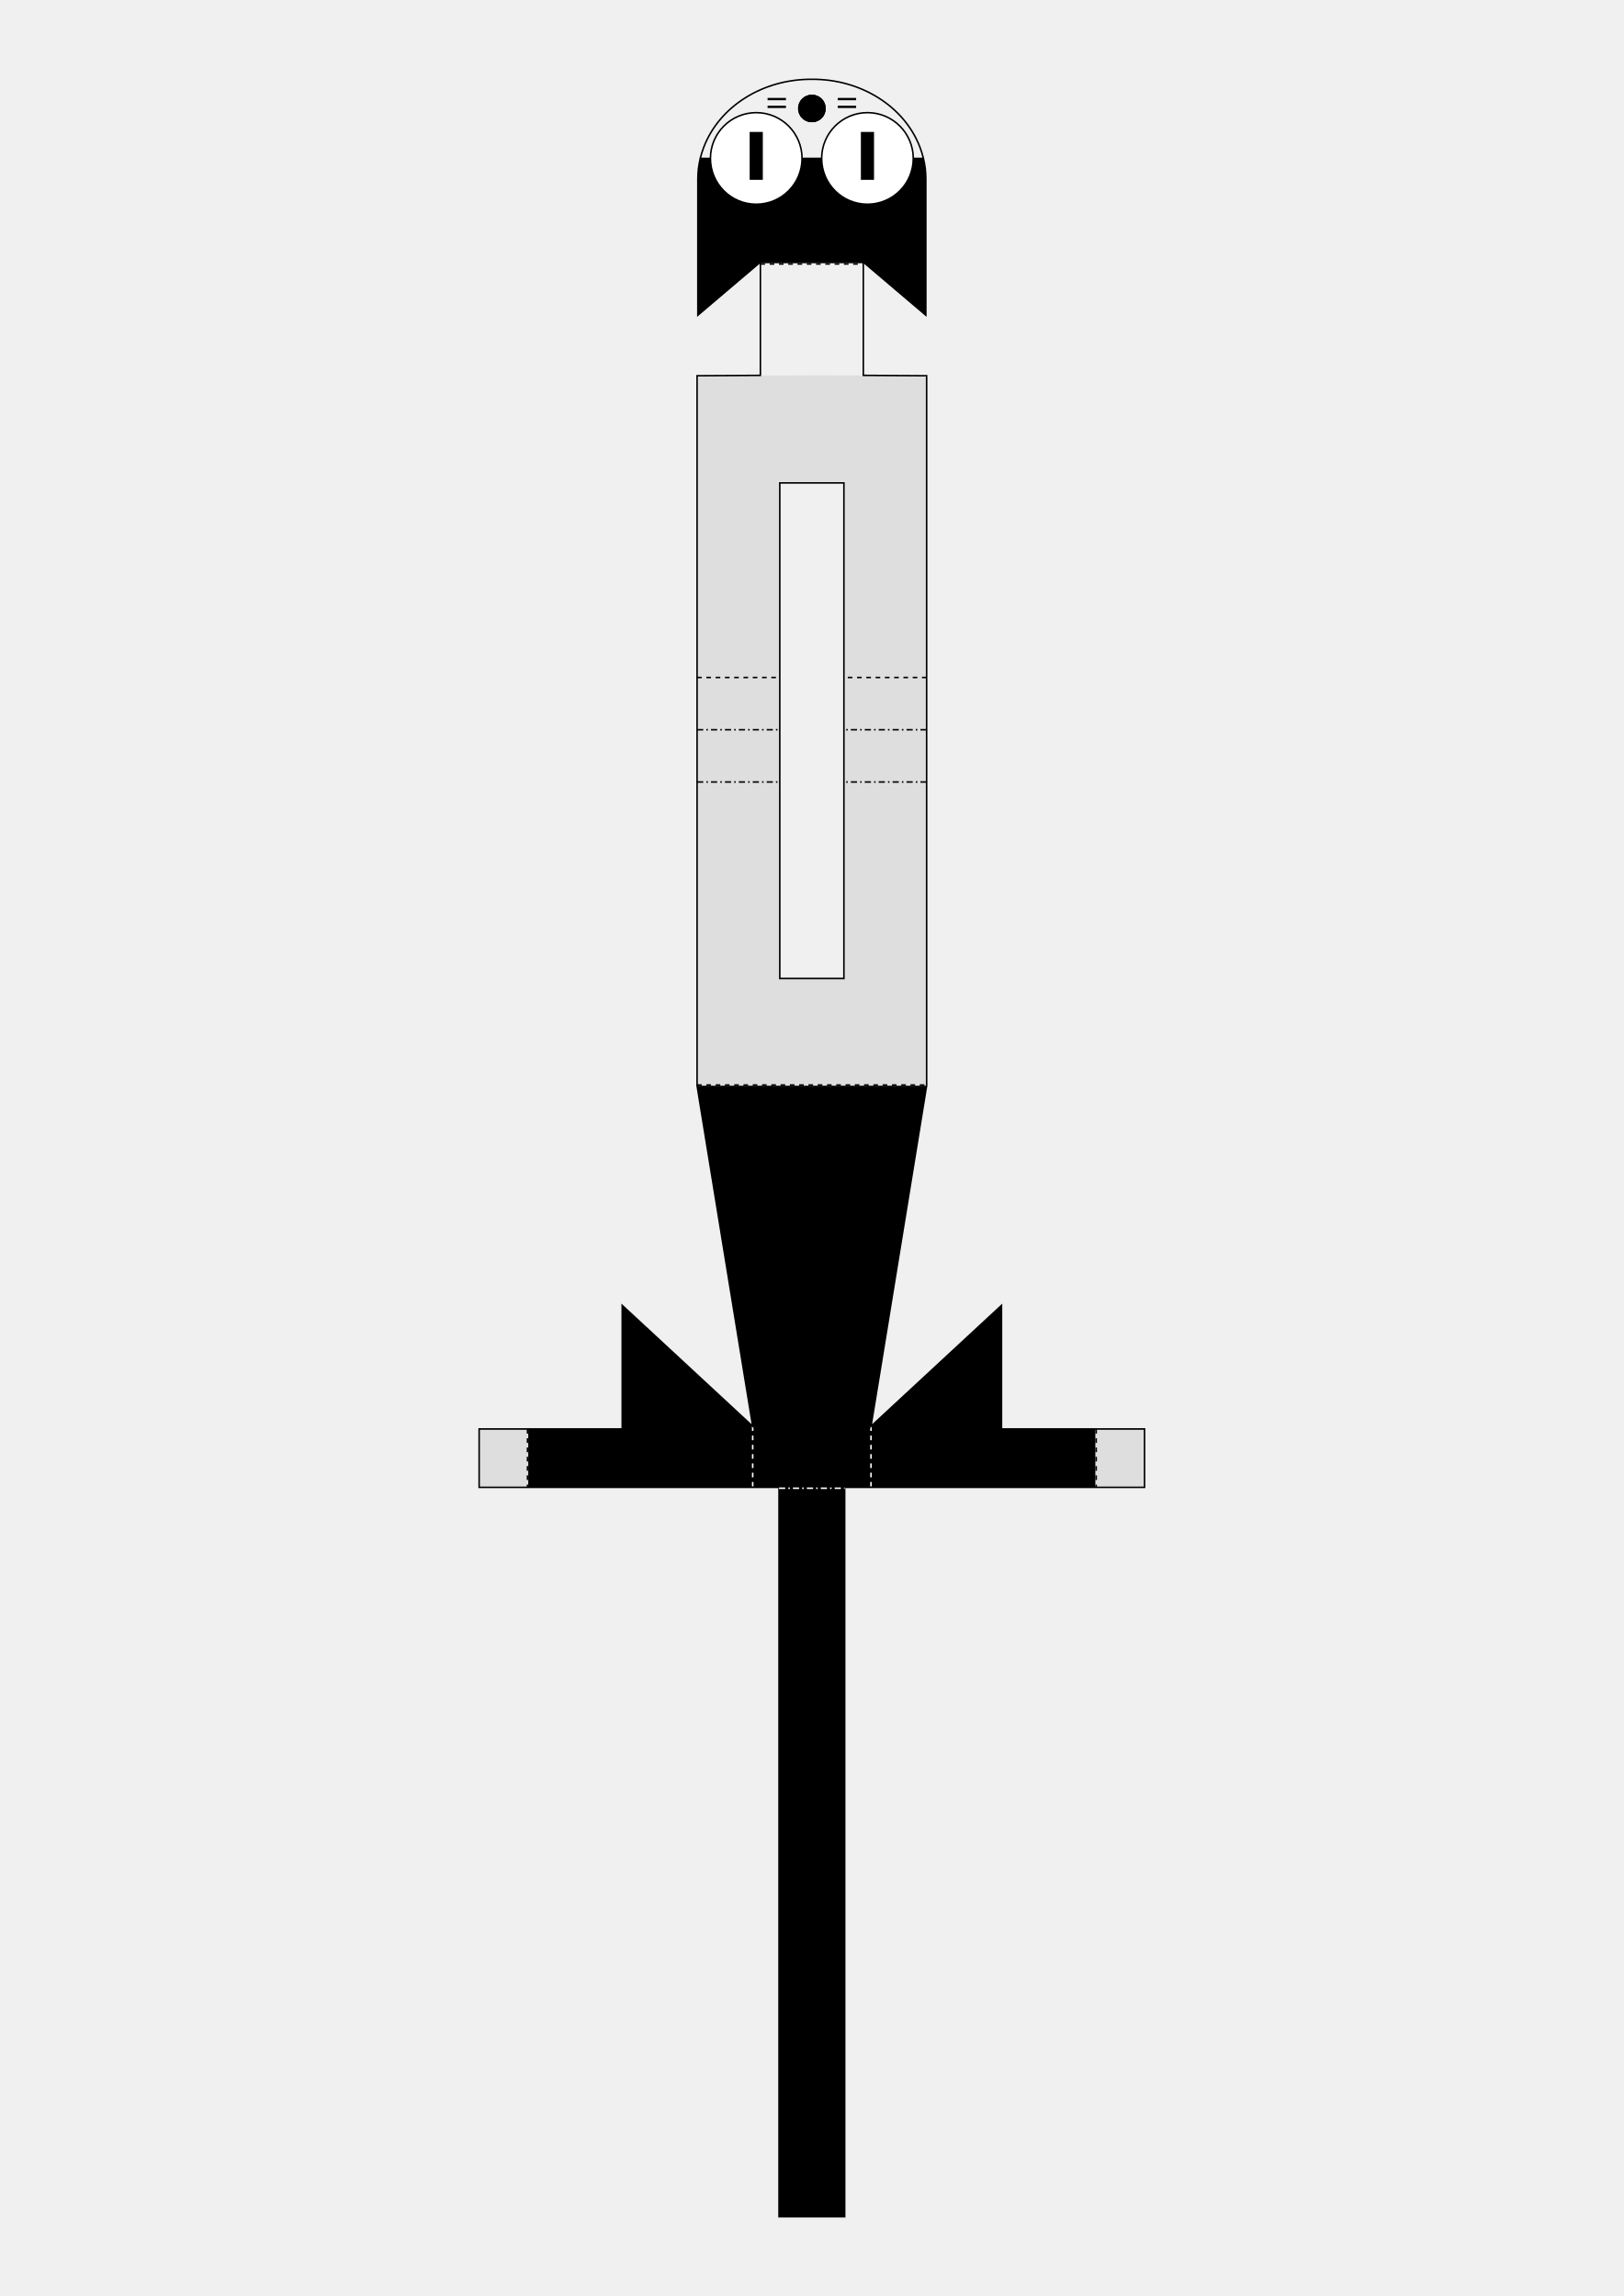
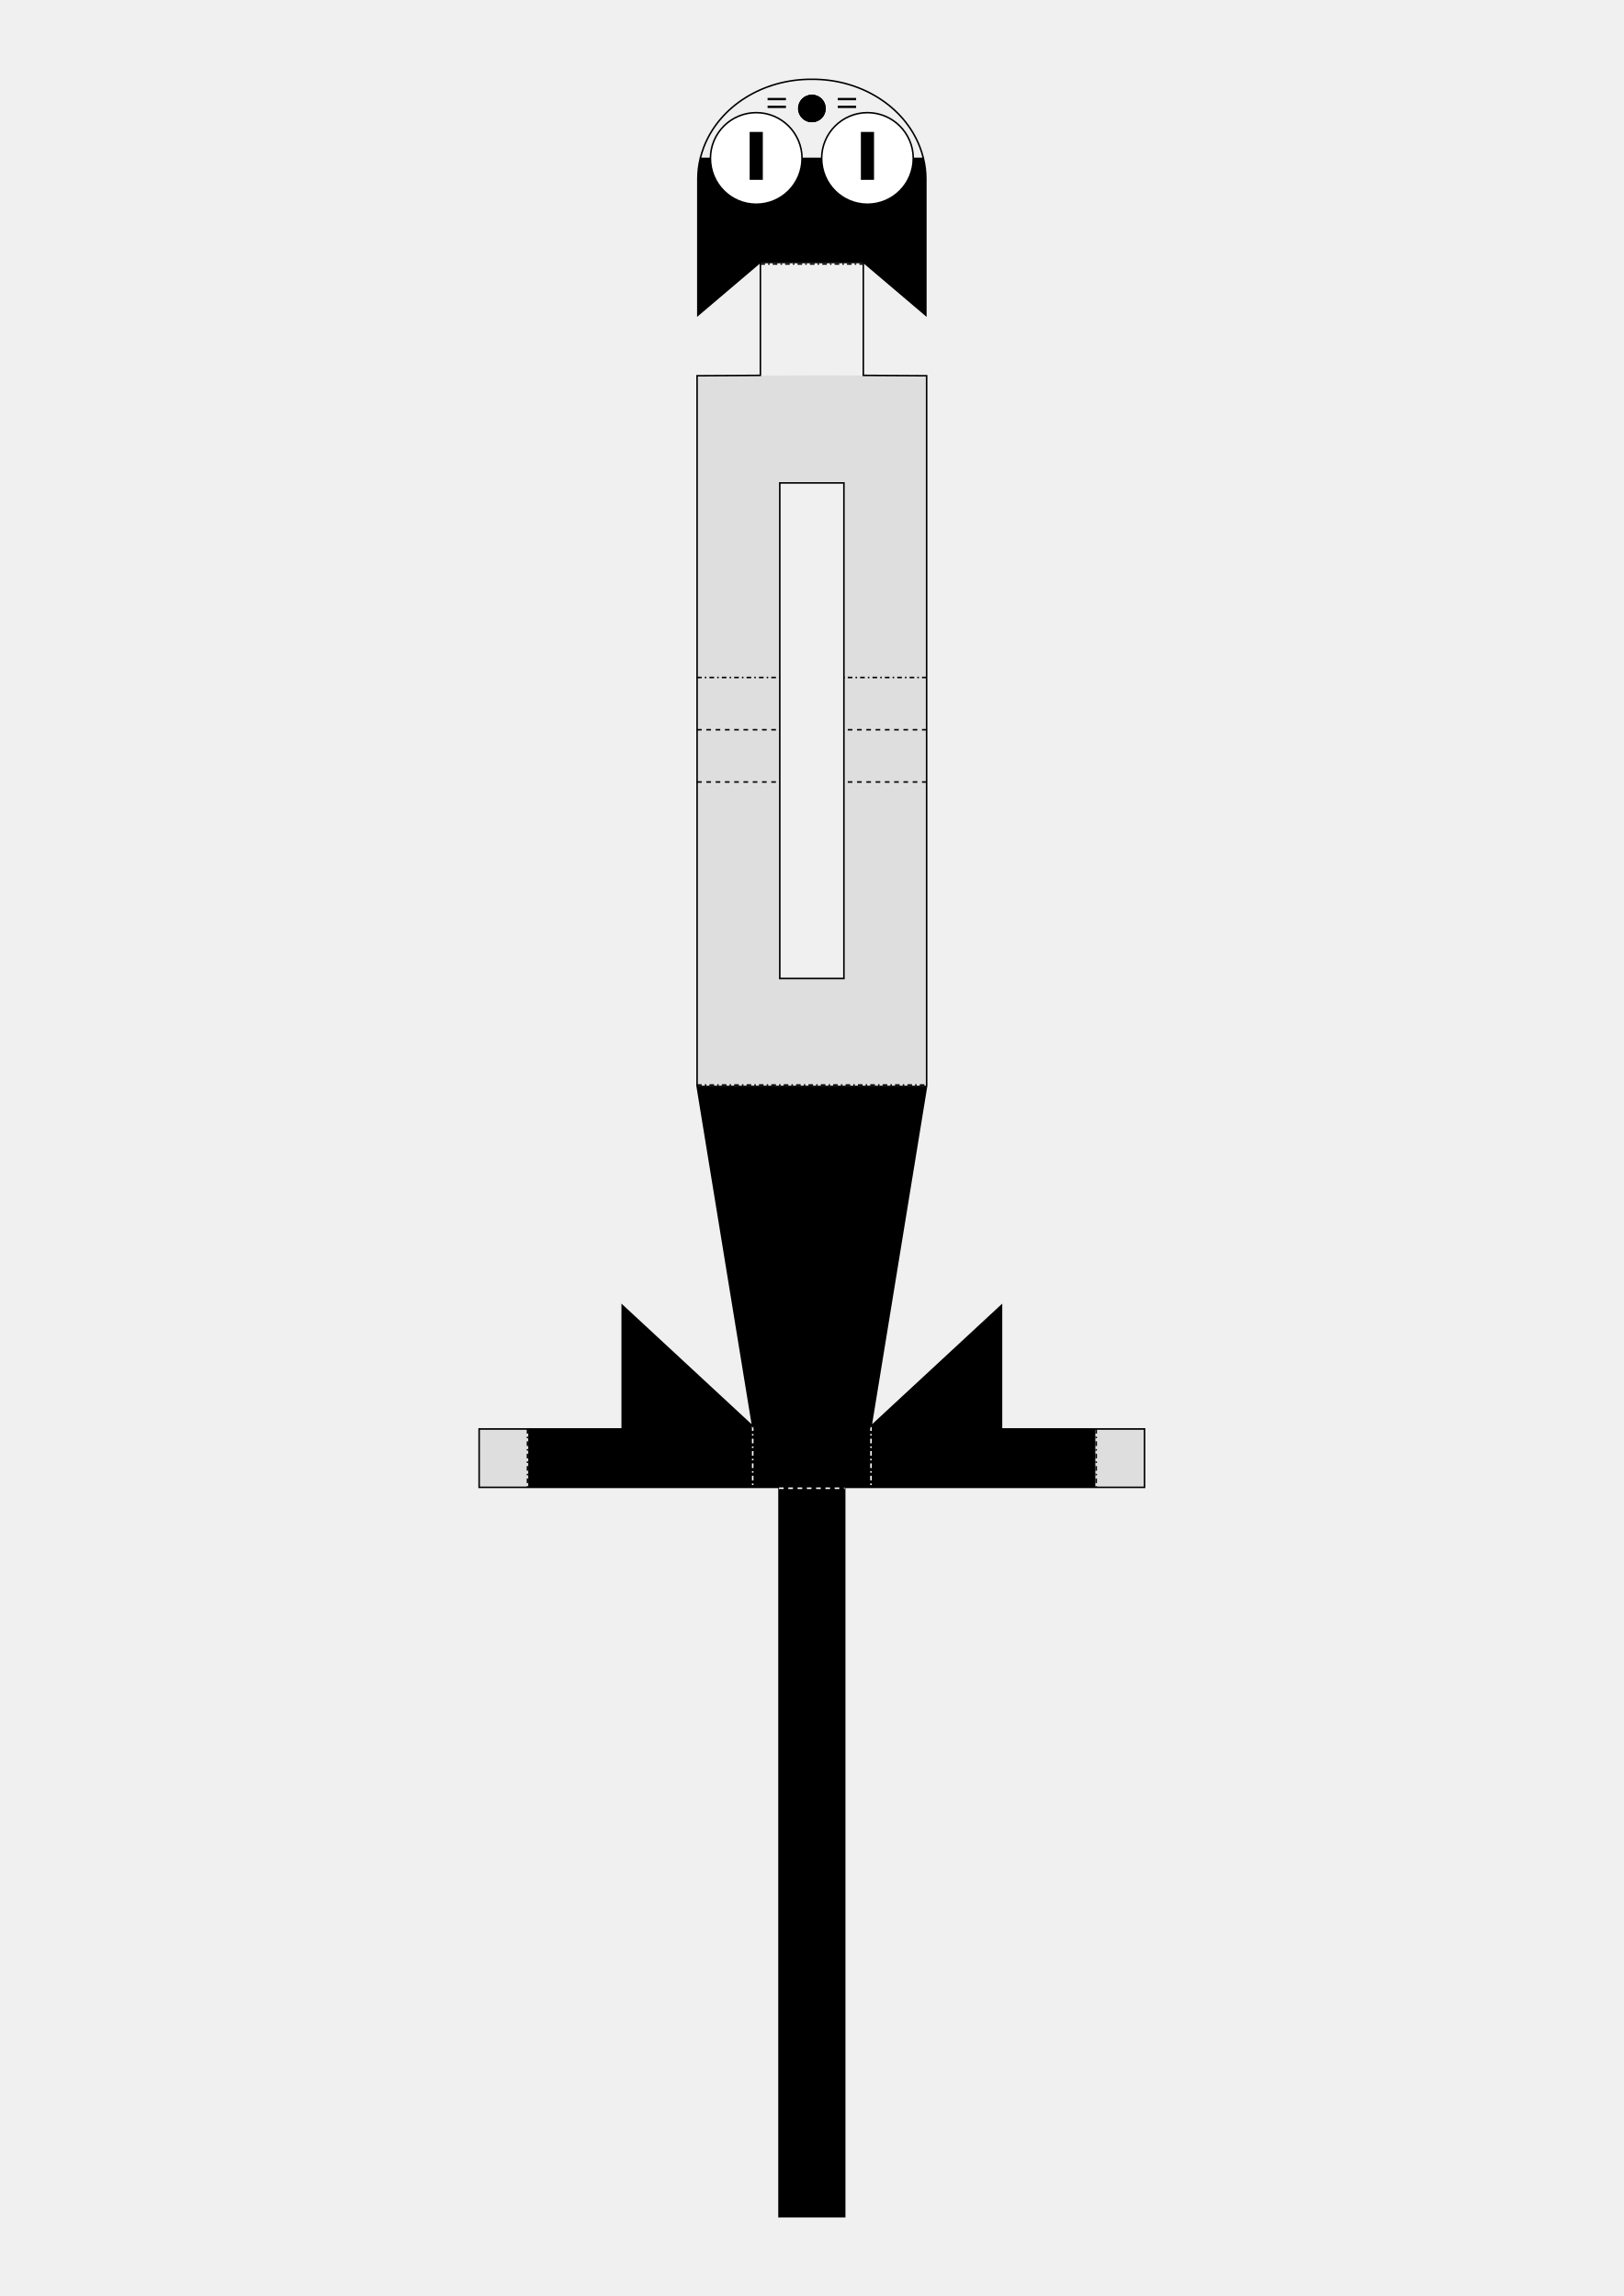
<svg xmlns="http://www.w3.org/2000/svg" width="210mm" height="297mm" viewBox="0 0 210 297" version="1.1" id="svg5" xml:space="preserve">
  <defs id="defs2" />
  <g id="layer1">
    <g id="g3639" transform="translate(12.72394,2.763191)">
      <g id="g8750">
-         <path id="path1163" style="fill:#000000;fill-opacity:1;stroke:#000000;stroke-width:0.2;stroke-dasharray:none" d="m 77.85,17.712 c -0.216,0.882 -0.322,1.782 -0.317,2.684 l -0.001,-10e-4 v 17.618 l 8.035,-6.826 c 4.472,0 8.945,0 13.417,0 l 8.035,6.826 V 20.395 l -0.001,0.001 c 0.006,-0.902 -0.101,-1.802 -0.317,-2.684 l -0.104,0.019 c -9.548,0 -19.096,0 -28.644,0 z" />
-         <rect style="fill:#cccccc;fill-opacity:0.5;stroke:none;stroke-width:0.2;stroke-linecap:butt;stroke-linejoin:miter;stroke-dasharray:0.6, 0.6;stroke-dashoffset:0;stroke-opacity:1" id="rect1097" width="6.35" height="7.55" x="49.246" y="182.082" />
-         <path id="path253" style="fill:#000000;fill-opacity:1;stroke:none;stroke-width:0.2;stroke-linecap:butt;stroke-linejoin:miter;stroke-dasharray:none;stroke-opacity:1" d="m 77.432,137.672 7.193,44.064 -16.875,-15.642 v 15.988 H 55.596 v 7.549 h 32.435 v 94.347 h 8.49 v -94.347 h 32.435 v -7.549 h -12.154 v -15.988 l -16.876,15.642 7.194,-44.064 c -9.896,0 -19.792,0 -29.688,0 z" />
-         <path id="path1040" style="fill:#cccccc;fill-opacity:0.5;stroke:none;stroke-width:0.2;stroke-linecap:butt;stroke-linejoin:miter;stroke-dasharray:none;stroke-opacity:1" d="m 77.432,45.841 v 91.831 c 9.896,0 19.792,0 29.688,0 V 45.841 c -9.896,-0.084 -19.792,-0.033 -29.688,0 z m 10.697,13.866 c 2.764,0 5.529,0 8.293,0 v 64.099 c -2.764,0 -5.529,0 -8.293,0 z" />
-         <circle style="fill:#000000;fill-opacity:1;stroke:#000000;stroke-width:0.2;stroke-dasharray:none" id="path425" cx="92.298" cy="11.27" r="1.676" />
-         <path id="path2138" style="fill:none;fill-opacity:0.504;stroke:#000000;stroke-width:0.2;stroke-dasharray:none" d="m 77.851,17.713 c 0.117,-0.484 0.266,-0.966 0.449,-1.443 2.02,-5.283 7.658,-8.823 13.976,-8.774 6.318,-0.049 11.956,3.491 13.976,8.774 0.183,0.477 0.332,0.959 0.449,1.443" />
-         <path style="fill:#dadada;fill-opacity:0.504;stroke:#000000;stroke-width:0.3;stroke-dasharray:none" d="m 86.551,10.053 h 2.374" id="path431" />
-         <path style="fill:#dadada;fill-opacity:0.504;stroke:#000000;stroke-width:0.3;stroke-dasharray:none" d="m 86.551,11.059 h 2.374" id="path435" />
-         <circle style="fill:#ffffff;fill-opacity:1;stroke:#000000;stroke-width:0.2;stroke-dasharray:none" id="path423" cx="85.084" cy="17.731" r="5.923" />
-         <path style="fill:#000000;fill-opacity:1;stroke:#000000;stroke-width:1.7;stroke-dasharray:none" d="M 85.084,14.303 V 20.5" id="path1055" />
-         <path style="fill:none;stroke:#000000;stroke-width:0.2;stroke-linecap:butt;stroke-linejoin:miter;stroke-dasharray:0.6, 0.6;stroke-dashoffset:0;stroke-opacity:1" d="m 55.5,182.082 v 7.55" id="path187" />
-         <path style="fill:none;stroke:#000000;stroke-width:0.2;stroke-linecap:butt;stroke-linejoin:miter;stroke-dasharray:none;stroke-opacity:1" d="M 88.129,123.806 V 59.707 h 8.293 v 64.099 c -2.764,0 -5.529,0 -8.293,0 z" id="path191" />
-         <path style="fill:none;stroke:#000000;stroke-width:0.2;stroke-linecap:butt;stroke-linejoin:miter;stroke-dasharray:0.8,0.4,0.2,0.4;stroke-dashoffset:0;stroke-opacity:1" d="M 77.432,98.393 H 88.129" id="path193" />
-         <path style="fill:none;stroke:#000000;stroke-width:0.2;stroke-linecap:butt;stroke-linejoin:miter;stroke-dasharray:0.8,0.4,0.2,0.4;stroke-dashoffset:0;stroke-opacity:1" d="M 77.432,91.633 H 88.129" id="path195" />
-         <path style="fill:none;stroke:#000000;stroke-width:0.2;stroke-linecap:butt;stroke-linejoin:miter;stroke-dasharray:0.6, 0.6;stroke-dashoffset:0;stroke-opacity:1" d="M 77.432,84.873 H 88.129" id="path197" />
-         <path style="fill:none;stroke:#ffffff;stroke-width:0.2;stroke-linecap:butt;stroke-linejoin:miter;stroke-dasharray:0.6, 0.6;stroke-dashoffset:0;stroke-opacity:1" d="m 84.626,181.736 v 7.895" id="path185" />
-         <circle style="fill:#000000;fill-opacity:1;stroke:#000000;stroke-width:0.2;stroke-dasharray:none" id="circle1161" cx="92.298" cy="11.27" r="1.676" />
-         <rect style="fill:#cccccc;fill-opacity:0.5;stroke:none;stroke-width:0.2;stroke-linecap:butt;stroke-linejoin:miter;stroke-dasharray:0.6, 0.6;stroke-dashoffset:0;stroke-opacity:1" id="rect2045" width="6.35" height="7.55" x="-135.306" y="182.082" transform="scale(-1,1)" />
-         <circle style="fill:#000000;fill-opacity:1;stroke:#000000;stroke-width:0.2;stroke-dasharray:none" id="circle2055" cx="-92.254" cy="11.27" r="1.676" transform="scale(-1,1)" />
-         <path style="fill:#dadada;fill-opacity:0.504;stroke:#000000;stroke-width:0.3;stroke-dasharray:none" d="M 98.001,10.053 H 95.627" id="path2059" />
-         <path style="fill:#dadada;fill-opacity:0.504;stroke:#000000;stroke-width:0.3;stroke-dasharray:none" d="M 98.001,11.059 H 95.627" id="path2061" />
-         <circle style="fill:#ffffff;fill-opacity:1;stroke:#000000;stroke-width:0.2;stroke-dasharray:none" id="circle2063" cx="-99.468" cy="17.731" r="5.923" transform="scale(-1,1)" />
-         <path style="fill:#000000;fill-opacity:1;stroke:#000000;stroke-width:1.7;stroke-dasharray:none" d="M 99.468,14.303 V 20.5" id="path2065" />
-         <path style="fill:none;stroke:#000000;stroke-width:0.2;stroke-linecap:butt;stroke-linejoin:miter;stroke-dasharray:0.6, 0.6;stroke-dashoffset:0;stroke-opacity:1" d="m 129.052,182.082 v 7.55" id="path2069" />
-         <path style="fill:none;stroke:#000000;stroke-width:0.2;stroke-linecap:butt;stroke-linejoin:miter;stroke-dasharray:0.8,0.4,0.2,0.4;stroke-dashoffset:0;stroke-opacity:1" d="M 107.12,98.393 H 96.423" id="path2073" />
-         <path style="fill:none;stroke:#000000;stroke-width:0.2;stroke-linecap:butt;stroke-linejoin:miter;stroke-dasharray:0.8,0.4,0.2,0.4;stroke-dashoffset:0;stroke-opacity:1" d="M 107.12,91.633 H 96.423" id="path2075" />
-         <path style="fill:none;stroke:#000000;stroke-width:0.2;stroke-linecap:butt;stroke-linejoin:miter;stroke-dasharray:0.6, 0.6;stroke-dashoffset:0;stroke-opacity:1" d="M 107.12,84.873 H 96.423" id="path2077" />
-         <path style="fill:none;stroke:#ffffff;stroke-width:0.2;stroke-linecap:butt;stroke-linejoin:miter;stroke-dasharray:0.6, 0.6;stroke-dashoffset:0;stroke-opacity:1" d="m 99.926,181.736 v 7.895" id="path2081" />
-         <path style="fill:none;stroke:#000000;stroke-width:0.2;stroke-linecap:butt;stroke-linejoin:miter;stroke-dasharray:none;stroke-opacity:1" d="m 85.621,31.187 v 14.605 l -8.189,0.049 v 91.83 l 7.194,44.065 -16.876,-15.642 v 15.988 H 49.246 v 7.55 h 38.785 v 94.347 h 4.267 -0.044 4.267 v -94.347 h 38.785 v -7.55 H 116.802 V 166.094 L 99.926,181.736 107.12,137.672 V 45.841 L 98.931,45.792 V 31.187" id="path183" />
-         <path style="fill:none;stroke:#000000;stroke-width:0.2;stroke-linecap:butt;stroke-linejoin:miter;stroke-dasharray:0.6, 0.6;stroke-dashoffset:0;stroke-opacity:1" d="M 85.621,31.386 H 98.931" id="path2149" />
-         <path style="fill:none;stroke:#000000;stroke-width:0.2;stroke-linecap:butt;stroke-linejoin:miter;stroke-dasharray:0.6, 0.6;stroke-dashoffset:0;stroke-opacity:1" d="M 77.432,137.589 H 107.12" id="path3603" />
-         <path style="fill:none;stroke:#ffffff;stroke-width:0.2;stroke-linecap:butt;stroke-linejoin:miter;stroke-dasharray:0.8,0.4,0.2,0.4;stroke-dashoffset:0;stroke-opacity:1" d="m 88.031,189.748 h 8.49" id="path3605" />
+         <g id="g1">
+           <path id="path1163" style="fill:#000000;fill-opacity:1;stroke:#000000;stroke-width:0.2;stroke-dasharray:none" d="m 77.85,17.712 c -0.216,0.882 -0.322,1.782 -0.317,2.684 l -0.001,-10e-4 v 17.618 l 8.035,-6.826 c 4.472,0 8.945,0 13.417,0 l 8.035,6.826 V 20.395 l -0.001,0.001 c 0.006,-0.902 -0.101,-1.802 -0.317,-2.684 l -0.104,0.019 c -9.548,0 -19.096,0 -28.644,0 z" />
+           <rect style="fill:#cccccc;fill-opacity:0.5;stroke:none;stroke-width:0.2;stroke-linecap:butt;stroke-linejoin:miter;stroke-dasharray:0.6, 0.6;stroke-dashoffset:0;stroke-opacity:1" id="rect1097" width="6.35" height="7.55" x="49.246" y="182.082" />
+           <path id="path253" style="fill:#000000;fill-opacity:1;stroke:none;stroke-width:0.2;stroke-linecap:butt;stroke-linejoin:miter;stroke-dasharray:none;stroke-opacity:1" d="m 77.432,137.672 7.193,44.064 -16.875,-15.642 v 15.988 H 55.596 v 7.549 h 32.435 v 94.347 h 8.49 v -94.347 h 32.435 v -7.549 h -12.154 v -15.988 l -16.876,15.642 7.194,-44.064 c -9.896,0 -19.792,0 -29.688,0 z" />
+           <path id="path1040" style="fill:#cccccc;fill-opacity:0.5;stroke:none;stroke-width:0.2;stroke-linecap:butt;stroke-linejoin:miter;stroke-dasharray:none;stroke-opacity:1" d="m 77.432,45.841 v 91.831 c 9.896,0 19.792,0 29.688,0 V 45.841 c -9.896,-0.084 -19.792,-0.033 -29.688,0 z m 10.697,13.866 c 2.764,0 5.529,0 8.293,0 v 64.099 c -2.764,0 -5.529,0 -8.293,0 z" />
+           <circle style="fill:#000000;fill-opacity:1;stroke:#000000;stroke-width:0.2;stroke-dasharray:none" id="path425" cx="92.298" cy="11.27" r="1.676" />
+           <path id="path2138" style="fill:none;fill-opacity:0.504;stroke:#000000;stroke-width:0.2;stroke-dasharray:none" d="m 77.851,17.713 c 0.117,-0.484 0.266,-0.966 0.449,-1.443 2.02,-5.283 7.658,-8.823 13.976,-8.774 6.318,-0.049 11.956,3.491 13.976,8.774 0.183,0.477 0.332,0.959 0.449,1.443" />
+           <path style="fill:#dadada;fill-opacity:0.504;stroke:#000000;stroke-width:0.3;stroke-dasharray:none" d="m 86.551,10.053 h 2.374" id="path431" />
+           <path style="fill:#dadada;fill-opacity:0.504;stroke:#000000;stroke-width:0.3;stroke-dasharray:none" d="m 86.551,11.059 h 2.374" id="path435" />
+           <circle style="fill:#ffffff;fill-opacity:1;stroke:#000000;stroke-width:0.2;stroke-dasharray:none" id="path423" cx="85.084" cy="17.731" r="5.923" />
+           <path style="fill:#000000;fill-opacity:1;stroke:#000000;stroke-width:1.7;stroke-dasharray:none" d="M 85.084,14.303 V 20.5" id="path1055" />
+           <path style="fill:none;stroke:#000000;stroke-width:0.2;stroke-linecap:butt;stroke-linejoin:miter;stroke-dasharray:0.6,0.4,0.2,0.4;stroke-dashoffset:0;stroke-opacity:1" d="m 55.5,182.082 v 7.55" id="path187" />
+           <path style="fill:none;stroke:#000000;stroke-width:0.2;stroke-linecap:butt;stroke-linejoin:miter;stroke-dasharray:none;stroke-opacity:1" d="M 88.129,123.806 V 59.707 h 8.293 v 64.099 c -2.764,0 -5.529,0 -8.293,0 z" id="path191" />
+           <path style="fill:none;stroke:#000000;stroke-width:0.2;stroke-linecap:butt;stroke-linejoin:miter;stroke-dasharray:0.6,0.6;stroke-dashoffset:0;stroke-opacity:1" d="M 77.432,98.393 H 88.129" id="path193" />
+           <path style="fill:none;stroke:#000000;stroke-width:0.2;stroke-linecap:butt;stroke-linejoin:miter;stroke-dasharray:0.6,0.6;stroke-dashoffset:0;stroke-opacity:1" d="M 77.432,91.633 H 88.129" id="path195" />
+           <path style="fill:none;stroke:#000000;stroke-width:0.2;stroke-linecap:butt;stroke-linejoin:miter;stroke-dasharray:0.6,0.4,0.2,0.4;stroke-dashoffset:0;stroke-opacity:1" d="M 77.432,84.873 H 88.129" id="path197" />
+           <path style="fill:none;stroke:#ffffff;stroke-width:0.2;stroke-linecap:butt;stroke-linejoin:miter;stroke-dasharray:0.6,0.4,0.2,0.4;stroke-dashoffset:0;stroke-opacity:1" d="m 84.626,181.736 v 7.895" id="path185" />
+           <circle style="fill:#000000;fill-opacity:1;stroke:#000000;stroke-width:0.2;stroke-dasharray:none" id="circle1161" cx="92.298" cy="11.27" r="1.676" />
+           <rect style="fill:#cccccc;fill-opacity:0.5;stroke:none;stroke-width:0.2;stroke-linecap:butt;stroke-linejoin:miter;stroke-dasharray:0.6, 0.6;stroke-dashoffset:0;stroke-opacity:1" id="rect2045" width="6.35" height="7.55" x="-135.306" y="182.082" transform="scale(-1,1)" />
+           <circle style="fill:#000000;fill-opacity:1;stroke:#000000;stroke-width:0.2;stroke-dasharray:none" id="circle2055" cx="-92.254" cy="11.27" r="1.676" transform="scale(-1,1)" />
+           <path style="fill:#dadada;fill-opacity:0.504;stroke:#000000;stroke-width:0.3;stroke-dasharray:none" d="M 98.001,10.053 H 95.627" id="path2059" />
+           <path style="fill:#dadada;fill-opacity:0.504;stroke:#000000;stroke-width:0.3;stroke-dasharray:none" d="M 98.001,11.059 H 95.627" id="path2061" />
+           <circle style="fill:#ffffff;fill-opacity:1;stroke:#000000;stroke-width:0.2;stroke-dasharray:none" id="circle2063" cx="-99.468" cy="17.731" r="5.923" transform="scale(-1,1)" />
+           <path style="fill:#000000;fill-opacity:1;stroke:#000000;stroke-width:1.7;stroke-dasharray:none" d="M 99.468,14.303 V 20.5" id="path2065" />
+           <path style="fill:none;stroke:#000000;stroke-width:0.2;stroke-linecap:butt;stroke-linejoin:miter;stroke-dasharray:0.6,0.4,0.2,0.4;stroke-dashoffset:0;stroke-opacity:1" d="m 129.052,182.082 v 7.55" id="path2069" />
+           <path style="fill:none;stroke:#000000;stroke-width:0.2;stroke-linecap:butt;stroke-linejoin:miter;stroke-dasharray:0.6,0.6;stroke-dashoffset:0;stroke-opacity:1" d="M 107.12,98.393 H 96.423" id="path2073" />
+           <path style="fill:none;stroke:#000000;stroke-width:0.2;stroke-linecap:butt;stroke-linejoin:miter;stroke-dasharray:0.6,0.6;stroke-dashoffset:0;stroke-opacity:1" d="M 107.12,91.633 H 96.423" id="path2075" />
+           <path style="fill:none;stroke:#000000;stroke-width:0.2;stroke-linecap:butt;stroke-linejoin:miter;stroke-dasharray:0.6,0.4,0.2,0.4;stroke-dashoffset:0;stroke-opacity:1" d="M 107.12,84.873 H 96.423" id="path2077" />
+           <path style="fill:none;stroke:#ffffff;stroke-width:0.2;stroke-linecap:butt;stroke-linejoin:miter;stroke-dasharray:0.6,0.4,0.2,0.4;stroke-dashoffset:0;stroke-opacity:1" d="m 99.926,181.736 v 7.895" id="path2081" />
+           <path style="fill:none;stroke:#000000;stroke-width:0.2;stroke-linecap:butt;stroke-linejoin:miter;stroke-dasharray:none;stroke-opacity:1" d="m 85.621,31.187 v 14.605 l -8.189,0.049 v 91.83 l 7.194,44.065 -16.876,-15.642 v 15.988 H 49.246 v 7.55 h 38.785 v 94.347 h 4.267 -0.044 4.267 v -94.347 h 38.785 v -7.55 H 116.802 V 166.094 L 99.926,181.736 107.12,137.672 V 45.841 L 98.931,45.792 V 31.187" id="path183" />
+           <path style="fill:none;stroke:#000000;stroke-width:0.2;stroke-linecap:butt;stroke-linejoin:miter;stroke-dasharray:0.6,0.4,0.2,0.4;stroke-dashoffset:0;stroke-opacity:1" d="M 85.621,31.386 H 98.931" id="path2149" />
+           <path style="fill:none;stroke:#000000;stroke-width:0.2;stroke-linecap:butt;stroke-linejoin:miter;stroke-dasharray:0.6,0.4,0.2,0.4;stroke-dashoffset:0;stroke-opacity:1" d="M 77.432,137.589 H 107.12" id="path3603" />
+           <path style="fill:none;stroke:#ffffff;stroke-width:0.2;stroke-linecap:butt;stroke-linejoin:miter;stroke-dasharray:0.6,0.6;stroke-dashoffset:0;stroke-opacity:1" d="m 88.031,189.748 h 8.49" id="path3605" />
+         </g>
      </g>
    </g>
  </g>
</svg>
